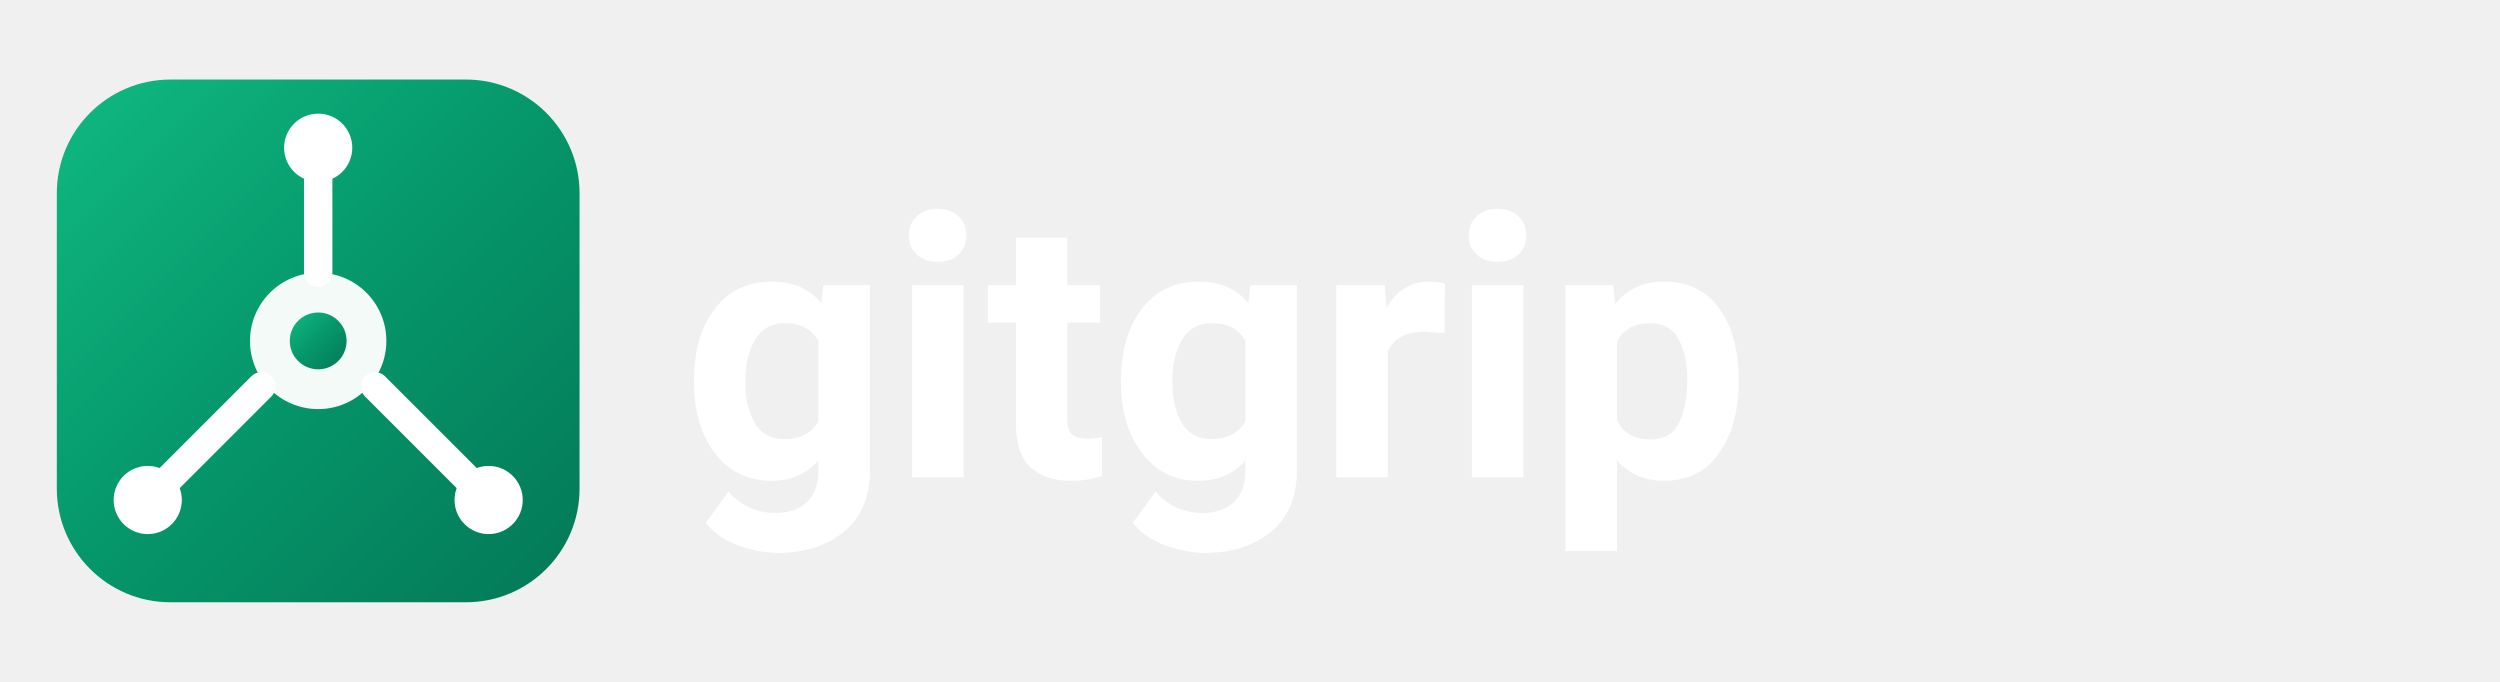
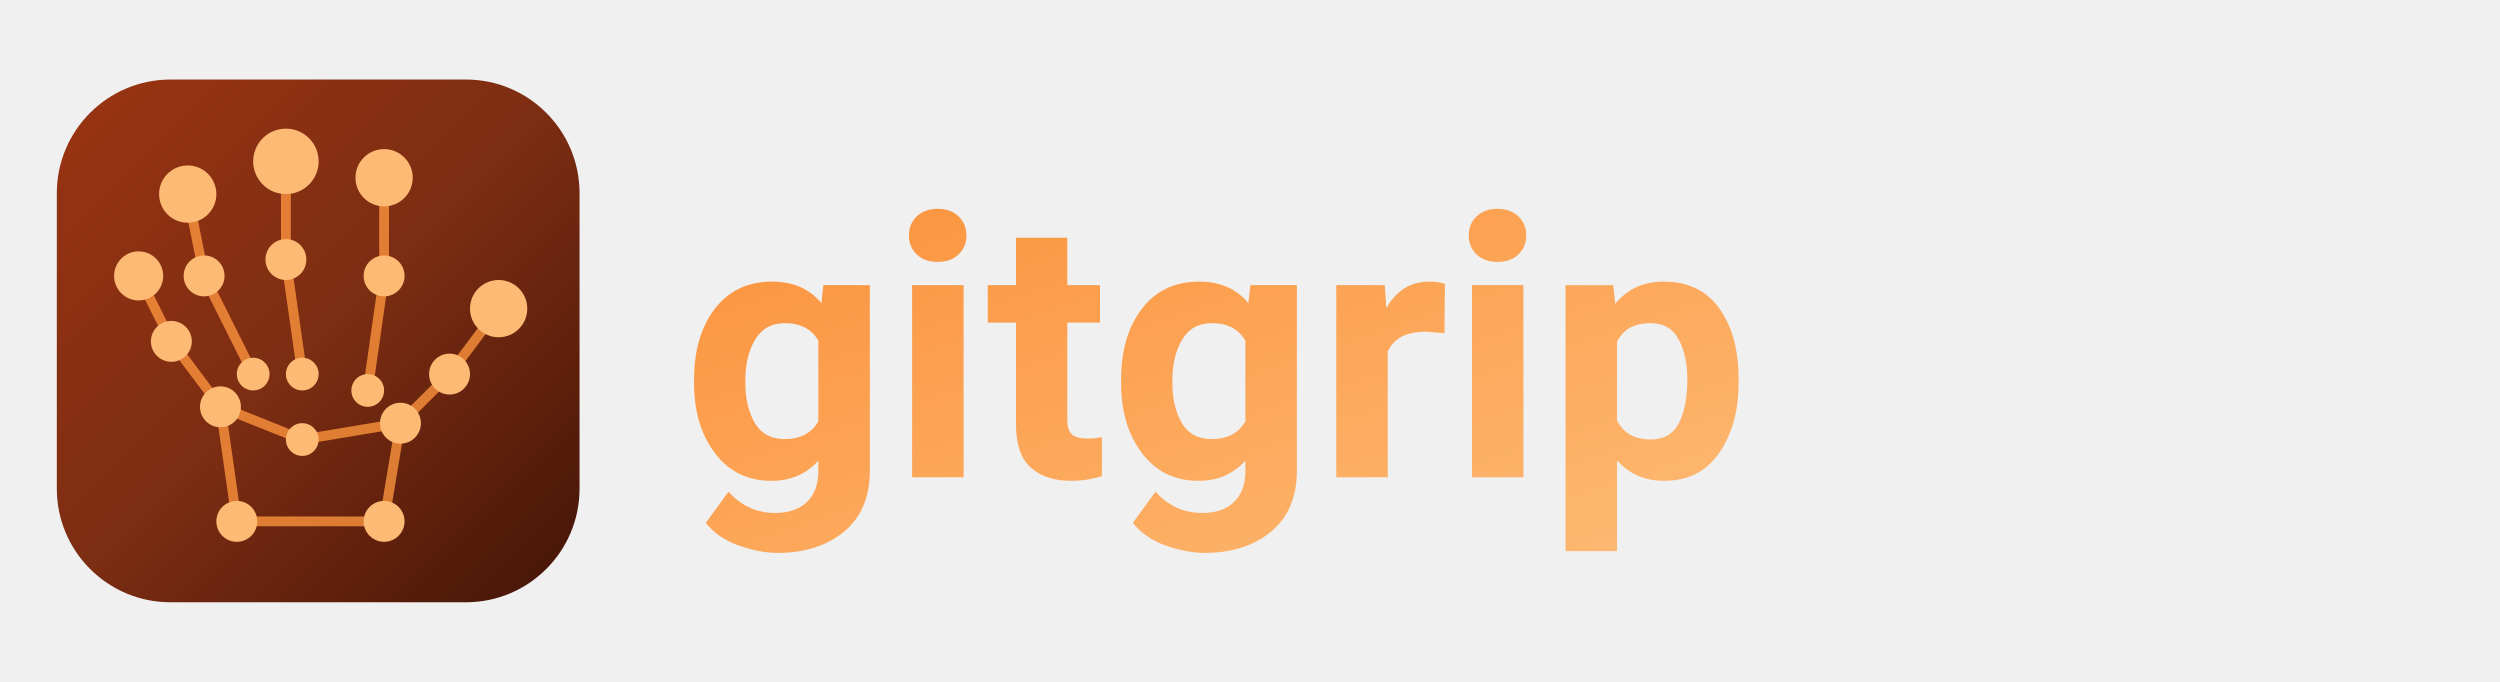
<svg xmlns="http://www.w3.org/2000/svg" viewBox="0 0 220 60" width="220" height="60">
  <defs>
    <linearGradient id="gradient" x1="0%" y1="0%" x2="100%" y2="100%">
-       <stop offset="0%" style="stop-color:#10B981" />
-       <stop offset="50%" style="stop-color:#059669" />
-       <stop offset="100%" style="stop-color:#047857" />
+       <stop offset="0%" style="stop-color:#9A3412" />
+       <stop offset="50%" style="stop-color:#7C2D12" />
+       <stop offset="100%" style="stop-color:#431407" />
+     </linearGradient>
+     <linearGradient id="text-gradient" x1="0%" y1="0%" x2="100%" y2="100%">
+       <stop offset="0%" style="stop-color:#FB923C" />
+       <stop offset="100%" style="stop-color:#FDBA74" />
    </linearGradient>
  </defs>
  <g transform="translate(5, 7)">
    <rect x="0" y="0" width="46" height="46" rx="10" fill="url(#gradient)" />
-     <circle cx="23" cy="23" r="6" fill="white" opacity="0.95" />
-     <path d="M23 17 L23 8" stroke="white" stroke-width="2.5" stroke-linecap="round" />
-     <circle cx="23" cy="6" r="3" fill="white" />
-     <path d="M18 27 L10 35" stroke="white" stroke-width="2.5" stroke-linecap="round" />
-     <circle cx="8" cy="37" r="3" fill="white" />
-     <path d="M28 27 L36 35" stroke="white" stroke-width="2.5" stroke-linecap="round" />
-     <circle cx="38" cy="37" r="3" fill="white" />
-     <circle cx="23" cy="23" r="2.5" fill="url(#gradient)" />
+     <g stroke="#FB923C" stroke-width="1.2" opacity="0.8" fill="none" transform="scale(0.72)">
+       <line x1="10" y1="24" x2="14" y2="32" />
+       <line x1="14" y1="32" x2="20" y2="40" />
+       <line x1="16" y1="14" x2="18" y2="24" />
+       <line x1="18" y1="24" x2="24" y2="36" />
+       <line x1="28" y1="10" x2="28" y2="22" />
+       <line x1="28" y1="22" x2="30" y2="36" />
+       <line x1="40" y1="12" x2="40" y2="24" />
+       <line x1="40" y1="24" x2="38" y2="38" />
+       <line x1="54" y1="28" x2="48" y2="36" />
+       <line x1="48" y1="36" x2="42" y2="42" />
+       <line x1="20" y1="40" x2="30" y2="44" />
+       <line x1="30" y1="44" x2="42" y2="42" />
+       <line x1="20" y1="40" x2="22" y2="54" />
+       <line x1="42" y1="42" x2="40" y2="54" />
+       <line x1="22" y1="54" x2="40" y2="54" />
+     </g>
+     <g fill="#FDBA74" transform="scale(0.72)">
+       <circle cx="10" cy="24" r="3" />
+       <circle cx="14" cy="32" r="2.5" />
+       <circle cx="20" cy="40" r="2.5" />
+       <circle cx="16" cy="14" r="3.5" />
+       <circle cx="18" cy="24" r="2.5" />
+       <circle cx="24" cy="36" r="2" />
+       <circle cx="28" cy="10" r="4" />
+       <circle cx="28" cy="22" r="2.5" />
+       <circle cx="30" cy="36" r="2" />
+       <circle cx="40" cy="12" r="3.5" />
+       <circle cx="40" cy="24" r="2.5" />
+       <circle cx="38" cy="38" r="2" />
+       <circle cx="54" cy="28" r="3.5" />
+       <circle cx="48" cy="36" r="2.5" />
+       <circle cx="42" cy="42" r="2.5" />
+       <circle cx="30" cy="44" r="2" />
+       <circle cx="22" cy="54" r="2.5" />
+       <circle cx="40" cy="54" r="2.5" />
+     </g>
  </g>
-   <text x="60" y="42" font-family="system-ui, -apple-system, 'Segoe UI', Roboto, sans-serif" font-size="32" font-weight="700" fill="white">gitgrip</text>
+   <text x="60" y="42" font-family="system-ui, -apple-system, 'Segoe UI', Roboto, sans-serif" font-size="32" font-weight="700" fill="url(#text-gradient)">gitgrip</text>
</svg>
